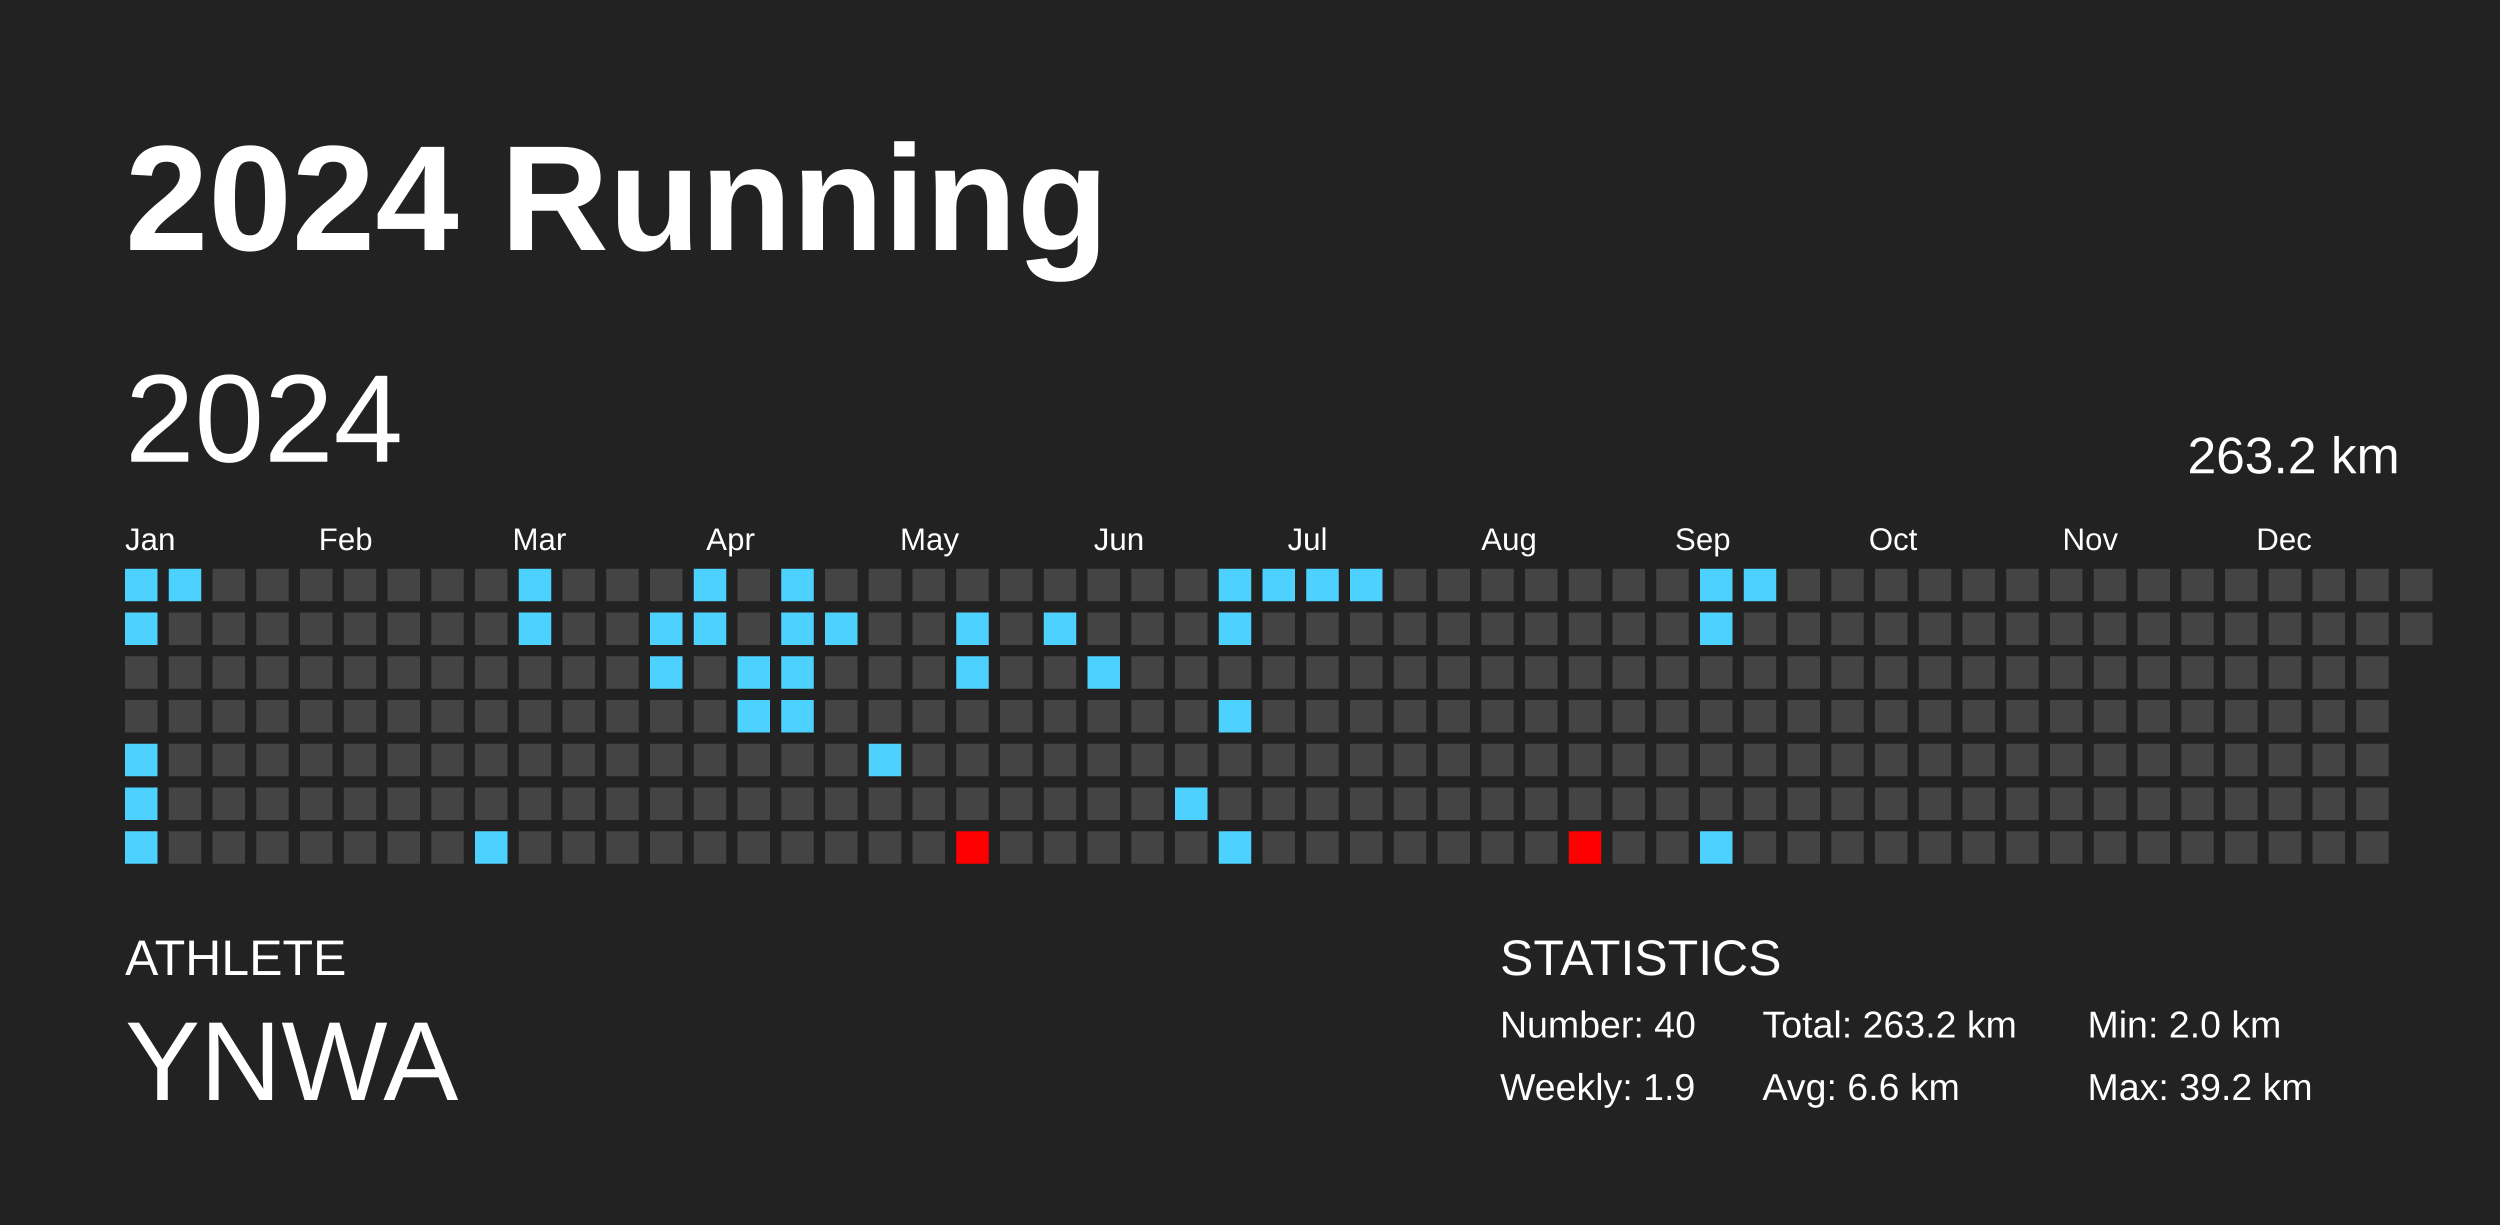
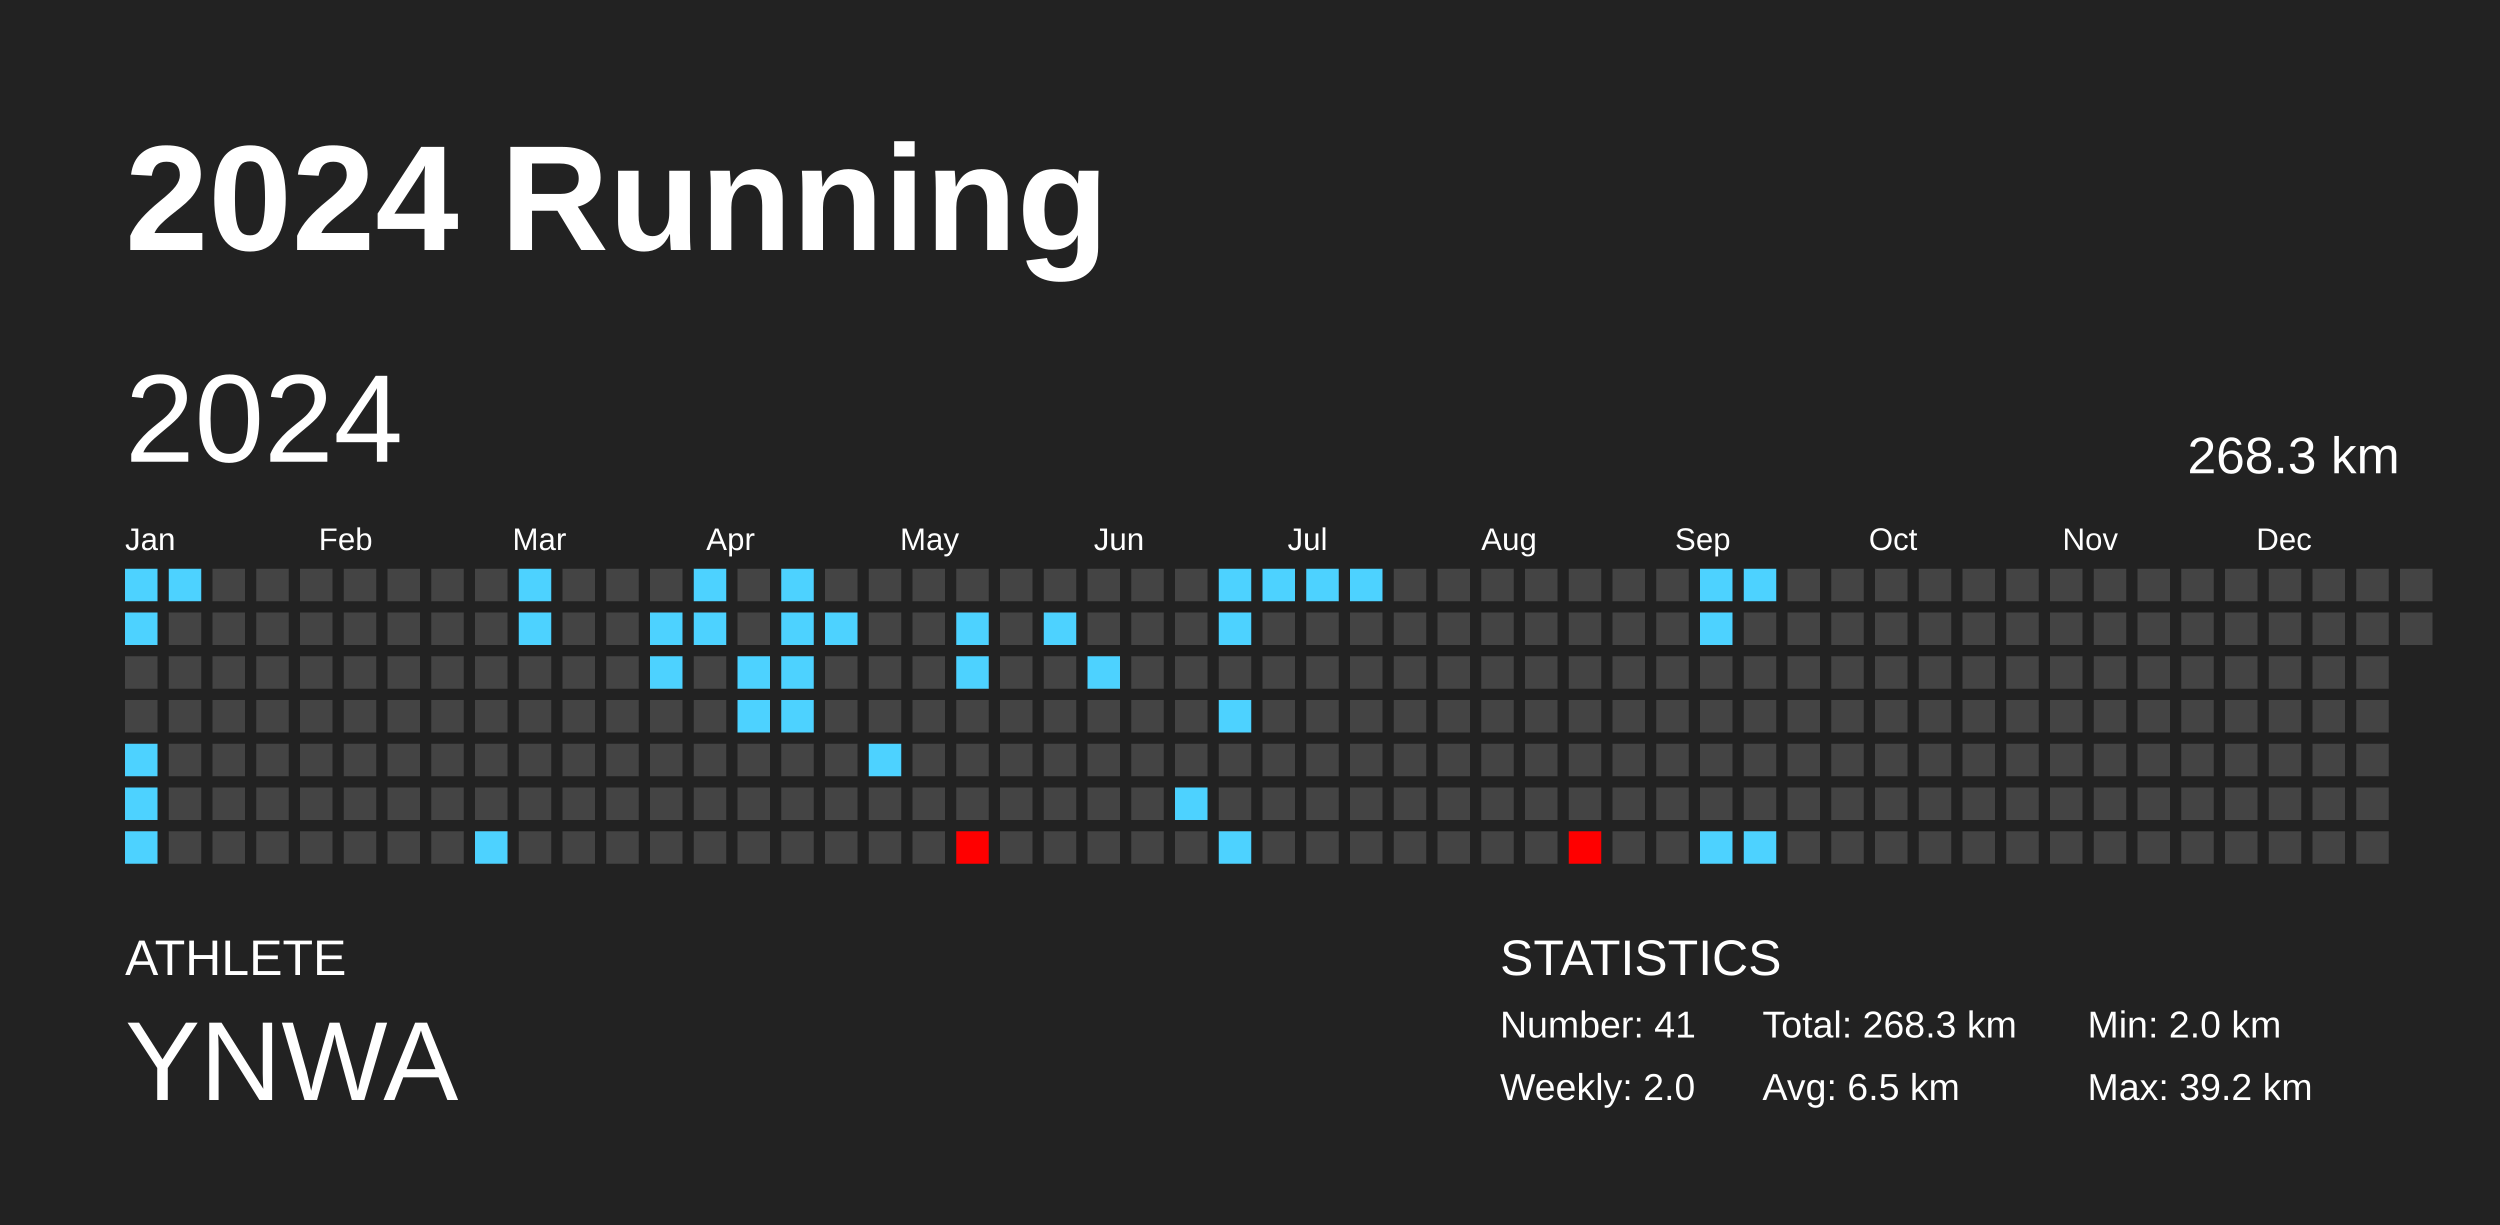
<svg xmlns="http://www.w3.org/2000/svg" baseProfile="full" height="98mm" version="1.1" viewBox="0,0,200,98" width="200mm">
  <defs />
  <rect fill="#222222" height="98" width="200" x="0" y="0" />
  <text fill="#FFFFFF" style="font-size:12px; font-family:Arial; font-weight:bold;" x="10" y="20">2024 Running</text>
  <text fill="#FFFFFF" style="font-size:4px; font-family:Arial" x="10" y="78">ATHLETE</text>
  <text fill="#FFFFFF" style="font-size:9px; font-family:Arial" x="10" y="88">YNWA</text>
  <text fill="#FFFFFF" style="font-size:4px; font-family:Arial" x="120" y="78">STATISTICS</text>
-   <text fill="#FFFFFF" style="font-size:3px; font-family:Arial" x="120" y="83">Number: 40</text>
-   <text fill="#FFFFFF" style="font-size:3px; font-family:Arial" x="120" y="88">Weekly: 1.9</text>
-   <text fill="#FFFFFF" style="font-size:3px; font-family:Arial" x="141" y="83">Total: 263.2 km</text>
-   <text fill="#FFFFFF" style="font-size:3px; font-family:Arial" x="141" y="88">Avg: 6.6 km</text>
+   <text fill="#FFFFFF" style="font-size:3px; font-family:Arial" x="120" y="83">Number: 41</text>
+   <text fill="#FFFFFF" style="font-size:3px; font-family:Arial" x="120" y="88">Weekly: 2.0</text>
+   <text fill="#FFFFFF" style="font-size:3px; font-family:Arial" x="141" y="83">Total: 268.3 km</text>
+   <text fill="#FFFFFF" style="font-size:3px; font-family:Arial" x="141" y="88">Avg: 6.5 km</text>
  <text fill="#FFFFFF" style="font-size:3px; font-family:Arial" x="167" y="83">Min: 2.0 km</text>
  <text fill="#FFFFFF" style="font-size:3px; font-family:Arial" x="167" y="88">Max: 39.2 km</text>
  <text dominant-baseline="hanging" fill="#FFFFFF" style="font-size:10.0px; font-family:Arial;" x="10" y="30">2024</text>
-   <text dominant-baseline="hanging" fill="#FFFFFF" style="font-size:4.125px; font-family:Arial;" x="175" y="35">263.2 km</text>
+   <text dominant-baseline="hanging" fill="#FFFFFF" style="font-size:4.125px; font-family:Arial;" x="175" y="35">268.3 km</text>
  <text fill="#FFFFFF" style="font-size:2.5px; font-family:Arial" x="10.0" y="44">Jan</text>
  <text fill="#FFFFFF" style="font-size:2.5px; font-family:Arial" x="25.5" y="44">Feb</text>
  <text fill="#FFFFFF" style="font-size:2.5px; font-family:Arial" x="41.0" y="44">Mar</text>
  <text fill="#FFFFFF" style="font-size:2.5px; font-family:Arial" x="56.5" y="44">Apr</text>
  <text fill="#FFFFFF" style="font-size:2.5px; font-family:Arial" x="72.0" y="44">May</text>
  <text fill="#FFFFFF" style="font-size:2.5px; font-family:Arial" x="87.5" y="44">Jun</text>
  <text fill="#FFFFFF" style="font-size:2.5px; font-family:Arial" x="103.0" y="44">Jul</text>
  <text fill="#FFFFFF" style="font-size:2.5px; font-family:Arial" x="118.5" y="44">Aug</text>
  <text fill="#FFFFFF" style="font-size:2.5px; font-family:Arial" x="134.0" y="44">Sep</text>
  <text fill="#FFFFFF" style="font-size:2.5px; font-family:Arial" x="149.5" y="44">Oct</text>
  <text fill="#FFFFFF" style="font-size:2.5px; font-family:Arial" x="165.0" y="44">Nov</text>
  <text fill="#FFFFFF" style="font-size:2.5px; font-family:Arial" x="180.5" y="44">Dec</text>
  <rect fill="#4dd2ff" height="2.6" width="2.6" x="10.0" y="45.5" />
  <rect fill="#4dd2ff" height="2.6" width="2.6" x="10.0" y="49.0" />
  <rect fill="#444444" height="2.6" width="2.6" x="10.0" y="52.5" />
  <rect fill="#444444" height="2.6" width="2.6" x="10.0" y="56.0" />
  <rect fill="#4dd2ff" height="2.6" width="2.6" x="10.0" y="59.5" />
  <rect fill="#4dd2ff" height="2.6" width="2.6" x="10.0" y="63.0" />
  <rect fill="#4dd2ff" height="2.6" width="2.6" x="10.0" y="66.5" />
  <rect fill="#4dd2ff" height="2.6" width="2.6" x="13.5" y="45.5" />
  <rect fill="#444444" height="2.6" width="2.6" x="13.5" y="49.0" />
  <rect fill="#444444" height="2.6" width="2.6" x="13.5" y="52.5" />
  <rect fill="#444444" height="2.6" width="2.6" x="13.5" y="56.0" />
  <rect fill="#444444" height="2.6" width="2.6" x="13.5" y="59.5" />
  <rect fill="#444444" height="2.6" width="2.6" x="13.5" y="63.0" />
  <rect fill="#444444" height="2.6" width="2.6" x="13.5" y="66.5" />
  <rect fill="#444444" height="2.6" width="2.6" x="17.0" y="45.5" />
  <rect fill="#444444" height="2.6" width="2.6" x="17.0" y="49.0" />
  <rect fill="#444444" height="2.6" width="2.6" x="17.0" y="52.5" />
  <rect fill="#444444" height="2.6" width="2.6" x="17.0" y="56.0" />
  <rect fill="#444444" height="2.6" width="2.6" x="17.0" y="59.5" />
  <rect fill="#444444" height="2.6" width="2.6" x="17.0" y="63.0" />
  <rect fill="#444444" height="2.6" width="2.6" x="17.0" y="66.5" />
  <rect fill="#444444" height="2.6" width="2.6" x="20.5" y="45.5" />
  <rect fill="#444444" height="2.6" width="2.6" x="20.5" y="49.0" />
  <rect fill="#444444" height="2.6" width="2.6" x="20.5" y="52.5" />
  <rect fill="#444444" height="2.6" width="2.6" x="20.5" y="56.0" />
  <rect fill="#444444" height="2.6" width="2.6" x="20.5" y="59.5" />
  <rect fill="#444444" height="2.6" width="2.6" x="20.5" y="63.0" />
  <rect fill="#444444" height="2.6" width="2.6" x="20.5" y="66.5" />
  <rect fill="#444444" height="2.6" width="2.6" x="24.0" y="45.5" />
  <rect fill="#444444" height="2.6" width="2.6" x="24.0" y="49.0" />
  <rect fill="#444444" height="2.6" width="2.6" x="24.0" y="52.5" />
  <rect fill="#444444" height="2.6" width="2.6" x="24.0" y="56.0" />
  <rect fill="#444444" height="2.6" width="2.6" x="24.0" y="59.5" />
  <rect fill="#444444" height="2.6" width="2.6" x="24.0" y="63.0" />
  <rect fill="#444444" height="2.6" width="2.6" x="24.0" y="66.5" />
  <rect fill="#444444" height="2.6" width="2.6" x="27.5" y="45.5" />
  <rect fill="#444444" height="2.6" width="2.6" x="27.5" y="49.0" />
  <rect fill="#444444" height="2.6" width="2.6" x="27.5" y="52.5" />
  <rect fill="#444444" height="2.6" width="2.6" x="27.5" y="56.0" />
  <rect fill="#444444" height="2.6" width="2.6" x="27.5" y="59.5" />
  <rect fill="#444444" height="2.6" width="2.6" x="27.5" y="63.0" />
  <rect fill="#444444" height="2.6" width="2.6" x="27.5" y="66.5" />
  <rect fill="#444444" height="2.6" width="2.6" x="31.0" y="45.5" />
  <rect fill="#444444" height="2.6" width="2.6" x="31.0" y="49.0" />
  <rect fill="#444444" height="2.6" width="2.6" x="31.0" y="52.5" />
  <rect fill="#444444" height="2.6" width="2.6" x="31.0" y="56.0" />
  <rect fill="#444444" height="2.6" width="2.6" x="31.0" y="59.5" />
  <rect fill="#444444" height="2.6" width="2.6" x="31.0" y="63.0" />
  <rect fill="#444444" height="2.6" width="2.6" x="31.0" y="66.5" />
  <rect fill="#444444" height="2.6" width="2.6" x="34.5" y="45.5" />
  <rect fill="#444444" height="2.6" width="2.6" x="34.5" y="49.0" />
  <rect fill="#444444" height="2.6" width="2.6" x="34.5" y="52.5" />
  <rect fill="#444444" height="2.6" width="2.6" x="34.5" y="56.0" />
  <rect fill="#444444" height="2.6" width="2.6" x="34.5" y="59.5" />
  <rect fill="#444444" height="2.6" width="2.6" x="34.5" y="63.0" />
  <rect fill="#444444" height="2.6" width="2.6" x="34.5" y="66.5" />
  <rect fill="#444444" height="2.6" width="2.6" x="38.0" y="45.5" />
  <rect fill="#444444" height="2.6" width="2.6" x="38.0" y="49.0" />
  <rect fill="#444444" height="2.6" width="2.6" x="38.0" y="52.5" />
  <rect fill="#444444" height="2.6" width="2.6" x="38.0" y="56.0" />
  <rect fill="#444444" height="2.6" width="2.6" x="38.0" y="59.5" />
  <rect fill="#444444" height="2.6" width="2.6" x="38.0" y="63.0" />
  <rect fill="#4dd2ff" height="2.6" width="2.6" x="38.0" y="66.5" />
  <rect fill="#4dd2ff" height="2.6" width="2.6" x="41.5" y="45.5" />
  <rect fill="#4dd2ff" height="2.6" width="2.6" x="41.5" y="49.0" />
  <rect fill="#444444" height="2.6" width="2.6" x="41.5" y="52.5" />
  <rect fill="#444444" height="2.6" width="2.6" x="41.5" y="56.0" />
  <rect fill="#444444" height="2.6" width="2.6" x="41.5" y="59.5" />
  <rect fill="#444444" height="2.6" width="2.6" x="41.5" y="63.0" />
  <rect fill="#444444" height="2.6" width="2.6" x="41.5" y="66.5" />
  <rect fill="#444444" height="2.6" width="2.6" x="45.0" y="45.5" />
  <rect fill="#444444" height="2.6" width="2.6" x="45.0" y="49.0" />
  <rect fill="#444444" height="2.6" width="2.6" x="45.0" y="52.5" />
  <rect fill="#444444" height="2.6" width="2.6" x="45.0" y="56.0" />
  <rect fill="#444444" height="2.6" width="2.6" x="45.0" y="59.5" />
  <rect fill="#444444" height="2.6" width="2.6" x="45.0" y="63.0" />
  <rect fill="#444444" height="2.6" width="2.6" x="45.0" y="66.5" />
  <rect fill="#444444" height="2.6" width="2.6" x="48.5" y="45.5" />
  <rect fill="#444444" height="2.6" width="2.6" x="48.5" y="49.0" />
  <rect fill="#444444" height="2.6" width="2.6" x="48.5" y="52.5" />
  <rect fill="#444444" height="2.6" width="2.6" x="48.5" y="56.0" />
  <rect fill="#444444" height="2.6" width="2.6" x="48.5" y="59.5" />
  <rect fill="#444444" height="2.6" width="2.6" x="48.5" y="63.0" />
  <rect fill="#444444" height="2.6" width="2.6" x="48.5" y="66.5" />
  <rect fill="#444444" height="2.6" width="2.6" x="52.0" y="45.5" />
  <rect fill="#4dd2ff" height="2.6" width="2.6" x="52.0" y="49.0" />
  <rect fill="#4dd2ff" height="2.6" width="2.6" x="52.0" y="52.5" />
  <rect fill="#444444" height="2.6" width="2.6" x="52.0" y="56.0" />
  <rect fill="#444444" height="2.6" width="2.6" x="52.0" y="59.5" />
  <rect fill="#444444" height="2.6" width="2.6" x="52.0" y="63.0" />
  <rect fill="#444444" height="2.6" width="2.6" x="52.0" y="66.5" />
  <rect fill="#4dd2ff" height="2.6" width="2.6" x="55.5" y="45.5" />
  <rect fill="#4dd2ff" height="2.6" width="2.6" x="55.5" y="49.0" />
  <rect fill="#444444" height="2.6" width="2.6" x="55.5" y="52.5" />
  <rect fill="#444444" height="2.6" width="2.6" x="55.5" y="56.0" />
  <rect fill="#444444" height="2.6" width="2.6" x="55.5" y="59.5" />
  <rect fill="#444444" height="2.6" width="2.6" x="55.5" y="63.0" />
  <rect fill="#444444" height="2.6" width="2.6" x="55.5" y="66.5" />
  <rect fill="#444444" height="2.6" width="2.6" x="59.0" y="45.5" />
  <rect fill="#444444" height="2.6" width="2.6" x="59.0" y="49.0" />
  <rect fill="#4dd2ff" height="2.6" width="2.6" x="59.0" y="52.5" />
  <rect fill="#4dd2ff" height="2.6" width="2.6" x="59.0" y="56.0" />
  <rect fill="#444444" height="2.6" width="2.6" x="59.0" y="59.5" />
  <rect fill="#444444" height="2.6" width="2.6" x="59.0" y="63.0" />
  <rect fill="#444444" height="2.6" width="2.6" x="59.0" y="66.5" />
  <rect fill="#4dd2ff" height="2.6" width="2.6" x="62.5" y="45.5" />
  <rect fill="#4dd2ff" height="2.6" width="2.6" x="62.5" y="49.0" />
  <rect fill="#4dd2ff" height="2.6" width="2.6" x="62.5" y="52.5" />
  <rect fill="#4dd2ff" height="2.6" width="2.6" x="62.5" y="56.0" />
  <rect fill="#444444" height="2.6" width="2.6" x="62.5" y="59.5" />
  <rect fill="#444444" height="2.6" width="2.6" x="62.5" y="63.0" />
  <rect fill="#444444" height="2.6" width="2.6" x="62.5" y="66.5" />
  <rect fill="#444444" height="2.6" width="2.6" x="66.0" y="45.5" />
  <rect fill="#4dd2ff" height="2.6" width="2.6" x="66.0" y="49.0" />
  <rect fill="#444444" height="2.6" width="2.6" x="66.0" y="52.5" />
  <rect fill="#444444" height="2.6" width="2.6" x="66.0" y="56.0" />
  <rect fill="#444444" height="2.6" width="2.6" x="66.0" y="59.5" />
  <rect fill="#444444" height="2.6" width="2.6" x="66.0" y="63.0" />
  <rect fill="#444444" height="2.6" width="2.6" x="66.0" y="66.5" />
  <rect fill="#444444" height="2.6" width="2.6" x="69.5" y="45.5" />
  <rect fill="#444444" height="2.6" width="2.6" x="69.5" y="49.0" />
  <rect fill="#444444" height="2.6" width="2.6" x="69.5" y="52.5" />
  <rect fill="#444444" height="2.6" width="2.6" x="69.5" y="56.0" />
  <rect fill="#4dd2ff" height="2.6" width="2.6" x="69.5" y="59.5" />
  <rect fill="#444444" height="2.6" width="2.6" x="69.5" y="63.0" />
  <rect fill="#444444" height="2.6" width="2.6" x="69.5" y="66.5" />
  <rect fill="#444444" height="2.6" width="2.6" x="73.0" y="45.5" />
  <rect fill="#444444" height="2.6" width="2.6" x="73.0" y="49.0" />
  <rect fill="#444444" height="2.6" width="2.6" x="73.0" y="52.5" />
  <rect fill="#444444" height="2.6" width="2.6" x="73.0" y="56.0" />
  <rect fill="#444444" height="2.6" width="2.6" x="73.0" y="59.5" />
  <rect fill="#444444" height="2.6" width="2.6" x="73.0" y="63.0" />
  <rect fill="#444444" height="2.6" width="2.6" x="73.0" y="66.5" />
  <rect fill="#444444" height="2.6" width="2.6" x="76.5" y="45.5" />
  <rect fill="#4dd2ff" height="2.6" width="2.6" x="76.5" y="49.0" />
  <rect fill="#4dd2ff" height="2.6" width="2.6" x="76.5" y="52.5" />
  <rect fill="#444444" height="2.6" width="2.6" x="76.5" y="56.0" />
  <rect fill="#444444" height="2.6" width="2.6" x="76.5" y="59.5" />
  <rect fill="#444444" height="2.6" width="2.6" x="76.5" y="63.0" />
  <rect fill="red" height="2.6" width="2.6" x="76.5" y="66.5" />
  <rect fill="#444444" height="2.6" width="2.6" x="80.0" y="45.5" />
  <rect fill="#444444" height="2.6" width="2.6" x="80.0" y="49.0" />
  <rect fill="#444444" height="2.6" width="2.6" x="80.0" y="52.5" />
  <rect fill="#444444" height="2.6" width="2.6" x="80.0" y="56.0" />
  <rect fill="#444444" height="2.6" width="2.6" x="80.0" y="59.5" />
  <rect fill="#444444" height="2.6" width="2.6" x="80.0" y="63.0" />
  <rect fill="#444444" height="2.6" width="2.6" x="80.0" y="66.5" />
  <rect fill="#444444" height="2.6" width="2.6" x="83.5" y="45.5" />
  <rect fill="#4dd2ff" height="2.6" width="2.6" x="83.5" y="49.0" />
  <rect fill="#444444" height="2.6" width="2.6" x="83.5" y="52.5" />
  <rect fill="#444444" height="2.6" width="2.6" x="83.5" y="56.0" />
  <rect fill="#444444" height="2.6" width="2.6" x="83.5" y="59.5" />
  <rect fill="#444444" height="2.6" width="2.6" x="83.5" y="63.0" />
  <rect fill="#444444" height="2.6" width="2.6" x="83.5" y="66.5" />
  <rect fill="#444444" height="2.6" width="2.6" x="87.0" y="45.5" />
  <rect fill="#444444" height="2.6" width="2.6" x="87.0" y="49.0" />
  <rect fill="#4dd2ff" height="2.6" width="2.6" x="87.0" y="52.5" />
  <rect fill="#444444" height="2.6" width="2.6" x="87.0" y="56.0" />
  <rect fill="#444444" height="2.6" width="2.6" x="87.0" y="59.5" />
  <rect fill="#444444" height="2.6" width="2.6" x="87.0" y="63.0" />
  <rect fill="#444444" height="2.6" width="2.6" x="87.0" y="66.5" />
  <rect fill="#444444" height="2.6" width="2.6" x="90.5" y="45.5" />
  <rect fill="#444444" height="2.6" width="2.6" x="90.5" y="49.0" />
  <rect fill="#444444" height="2.6" width="2.6" x="90.5" y="52.5" />
  <rect fill="#444444" height="2.6" width="2.6" x="90.5" y="56.0" />
  <rect fill="#444444" height="2.6" width="2.6" x="90.5" y="59.5" />
  <rect fill="#444444" height="2.6" width="2.6" x="90.5" y="63.0" />
  <rect fill="#444444" height="2.6" width="2.6" x="90.5" y="66.5" />
  <rect fill="#444444" height="2.6" width="2.6" x="94.0" y="45.5" />
  <rect fill="#444444" height="2.6" width="2.6" x="94.0" y="49.0" />
  <rect fill="#444444" height="2.6" width="2.6" x="94.0" y="52.5" />
  <rect fill="#444444" height="2.6" width="2.6" x="94.0" y="56.0" />
  <rect fill="#444444" height="2.6" width="2.6" x="94.0" y="59.5" />
  <rect fill="#4dd2ff" height="2.6" width="2.6" x="94.0" y="63.0" />
  <rect fill="#444444" height="2.6" width="2.6" x="94.0" y="66.5" />
  <rect fill="#4dd2ff" height="2.6" width="2.6" x="97.5" y="45.5" />
  <rect fill="#4dd2ff" height="2.6" width="2.6" x="97.5" y="49.0" />
  <rect fill="#444444" height="2.6" width="2.6" x="97.5" y="52.5" />
  <rect fill="#4dd2ff" height="2.6" width="2.6" x="97.5" y="56.0" />
  <rect fill="#444444" height="2.6" width="2.6" x="97.5" y="59.5" />
  <rect fill="#444444" height="2.6" width="2.6" x="97.5" y="63.0" />
  <rect fill="#4dd2ff" height="2.6" width="2.6" x="97.5" y="66.5" />
  <rect fill="#4dd2ff" height="2.6" width="2.6" x="101.0" y="45.5" />
  <rect fill="#444444" height="2.6" width="2.6" x="101.0" y="49.0" />
  <rect fill="#444444" height="2.6" width="2.6" x="101.0" y="52.5" />
  <rect fill="#444444" height="2.6" width="2.6" x="101.0" y="56.0" />
  <rect fill="#444444" height="2.6" width="2.6" x="101.0" y="59.5" />
  <rect fill="#444444" height="2.6" width="2.6" x="101.0" y="63.0" />
  <rect fill="#444444" height="2.6" width="2.6" x="101.0" y="66.5" />
  <rect fill="#4dd2ff" height="2.6" width="2.6" x="104.5" y="45.5" />
  <rect fill="#444444" height="2.6" width="2.6" x="104.5" y="49.0" />
  <rect fill="#444444" height="2.6" width="2.6" x="104.5" y="52.5" />
  <rect fill="#444444" height="2.6" width="2.6" x="104.5" y="56.0" />
  <rect fill="#444444" height="2.6" width="2.6" x="104.5" y="59.5" />
  <rect fill="#444444" height="2.6" width="2.6" x="104.5" y="63.0" />
  <rect fill="#444444" height="2.6" width="2.6" x="104.5" y="66.5" />
  <rect fill="#4dd2ff" height="2.6" width="2.6" x="108.0" y="45.5" />
  <rect fill="#444444" height="2.6" width="2.6" x="108.0" y="49.0" />
  <rect fill="#444444" height="2.6" width="2.6" x="108.0" y="52.5" />
  <rect fill="#444444" height="2.6" width="2.6" x="108.0" y="56.0" />
  <rect fill="#444444" height="2.6" width="2.6" x="108.0" y="59.5" />
  <rect fill="#444444" height="2.6" width="2.6" x="108.0" y="63.0" />
  <rect fill="#444444" height="2.6" width="2.6" x="108.0" y="66.5" />
  <rect fill="#444444" height="2.6" width="2.6" x="111.5" y="45.5" />
  <rect fill="#444444" height="2.6" width="2.6" x="111.5" y="49.0" />
  <rect fill="#444444" height="2.6" width="2.6" x="111.5" y="52.5" />
  <rect fill="#444444" height="2.6" width="2.6" x="111.5" y="56.0" />
  <rect fill="#444444" height="2.6" width="2.6" x="111.5" y="59.5" />
  <rect fill="#444444" height="2.6" width="2.6" x="111.5" y="63.0" />
  <rect fill="#444444" height="2.6" width="2.6" x="111.5" y="66.5" />
  <rect fill="#444444" height="2.6" width="2.6" x="115.0" y="45.5" />
  <rect fill="#444444" height="2.6" width="2.6" x="115.0" y="49.0" />
  <rect fill="#444444" height="2.6" width="2.6" x="115.0" y="52.5" />
  <rect fill="#444444" height="2.6" width="2.6" x="115.0" y="56.0" />
  <rect fill="#444444" height="2.6" width="2.6" x="115.0" y="59.5" />
  <rect fill="#444444" height="2.6" width="2.6" x="115.0" y="63.0" />
  <rect fill="#444444" height="2.6" width="2.6" x="115.0" y="66.5" />
  <rect fill="#444444" height="2.6" width="2.6" x="118.5" y="45.5" />
  <rect fill="#444444" height="2.6" width="2.6" x="118.5" y="49.0" />
  <rect fill="#444444" height="2.6" width="2.6" x="118.5" y="52.5" />
  <rect fill="#444444" height="2.6" width="2.6" x="118.5" y="56.0" />
  <rect fill="#444444" height="2.6" width="2.6" x="118.5" y="59.5" />
  <rect fill="#444444" height="2.6" width="2.6" x="118.5" y="63.0" />
  <rect fill="#444444" height="2.6" width="2.6" x="118.5" y="66.5" />
  <rect fill="#444444" height="2.6" width="2.6" x="122.0" y="45.5" />
  <rect fill="#444444" height="2.6" width="2.6" x="122.0" y="49.0" />
  <rect fill="#444444" height="2.6" width="2.6" x="122.0" y="52.5" />
  <rect fill="#444444" height="2.6" width="2.6" x="122.0" y="56.0" />
  <rect fill="#444444" height="2.6" width="2.6" x="122.0" y="59.5" />
  <rect fill="#444444" height="2.6" width="2.6" x="122.0" y="63.0" />
  <rect fill="#444444" height="2.6" width="2.6" x="122.0" y="66.5" />
  <rect fill="#444444" height="2.6" width="2.6" x="125.5" y="45.5" />
  <rect fill="#444444" height="2.6" width="2.6" x="125.5" y="49.0" />
  <rect fill="#444444" height="2.6" width="2.6" x="125.5" y="52.5" />
  <rect fill="#444444" height="2.6" width="2.6" x="125.5" y="56.0" />
  <rect fill="#444444" height="2.6" width="2.6" x="125.5" y="59.5" />
  <rect fill="#444444" height="2.6" width="2.6" x="125.5" y="63.0" />
  <rect fill="red" height="2.6" width="2.6" x="125.5" y="66.5" />
  <rect fill="#444444" height="2.6" width="2.6" x="129.0" y="45.5" />
  <rect fill="#444444" height="2.6" width="2.6" x="129.0" y="49.0" />
  <rect fill="#444444" height="2.6" width="2.6" x="129.0" y="52.5" />
  <rect fill="#444444" height="2.6" width="2.6" x="129.0" y="56.0" />
  <rect fill="#444444" height="2.6" width="2.6" x="129.0" y="59.5" />
  <rect fill="#444444" height="2.6" width="2.6" x="129.0" y="63.0" />
  <rect fill="#444444" height="2.6" width="2.6" x="129.0" y="66.5" />
  <rect fill="#444444" height="2.6" width="2.6" x="132.5" y="45.5" />
  <rect fill="#444444" height="2.6" width="2.6" x="132.5" y="49.0" />
  <rect fill="#444444" height="2.6" width="2.6" x="132.5" y="52.5" />
  <rect fill="#444444" height="2.6" width="2.6" x="132.5" y="56.0" />
  <rect fill="#444444" height="2.6" width="2.6" x="132.5" y="59.5" />
  <rect fill="#444444" height="2.6" width="2.6" x="132.5" y="63.0" />
  <rect fill="#444444" height="2.6" width="2.6" x="132.5" y="66.5" />
  <rect fill="#4dd2ff" height="2.6" width="2.6" x="136.0" y="45.5" />
  <rect fill="#4dd2ff" height="2.6" width="2.6" x="136.0" y="49.0" />
  <rect fill="#444444" height="2.6" width="2.6" x="136.0" y="52.5" />
  <rect fill="#444444" height="2.6" width="2.6" x="136.0" y="56.0" />
  <rect fill="#444444" height="2.6" width="2.6" x="136.0" y="59.5" />
  <rect fill="#444444" height="2.6" width="2.6" x="136.0" y="63.0" />
  <rect fill="#4dd2ff" height="2.6" width="2.6" x="136.0" y="66.5" />
  <rect fill="#4dd2ff" height="2.6" width="2.6" x="139.5" y="45.5" />
  <rect fill="#444444" height="2.6" width="2.6" x="139.5" y="49.0" />
  <rect fill="#444444" height="2.6" width="2.6" x="139.5" y="52.5" />
  <rect fill="#444444" height="2.6" width="2.6" x="139.5" y="56.0" />
  <rect fill="#444444" height="2.6" width="2.6" x="139.5" y="59.5" />
  <rect fill="#444444" height="2.6" width="2.6" x="139.5" y="63.0" />
-   <rect fill="#444444" height="2.6" width="2.6" x="139.5" y="66.5" />
+   <rect fill="#4dd2ff" height="2.6" width="2.6" x="139.5" y="66.5" />
  <rect fill="#444444" height="2.6" width="2.6" x="143.0" y="45.5" />
  <rect fill="#444444" height="2.6" width="2.6" x="143.0" y="49.0" />
  <rect fill="#444444" height="2.6" width="2.6" x="143.0" y="52.5" />
  <rect fill="#444444" height="2.6" width="2.6" x="143.0" y="56.0" />
  <rect fill="#444444" height="2.6" width="2.6" x="143.0" y="59.5" />
  <rect fill="#444444" height="2.6" width="2.6" x="143.0" y="63.0" />
  <rect fill="#444444" height="2.6" width="2.6" x="143.0" y="66.5" />
  <rect fill="#444444" height="2.6" width="2.6" x="146.5" y="45.5" />
  <rect fill="#444444" height="2.6" width="2.6" x="146.5" y="49.0" />
  <rect fill="#444444" height="2.6" width="2.6" x="146.5" y="52.5" />
  <rect fill="#444444" height="2.6" width="2.6" x="146.5" y="56.0" />
  <rect fill="#444444" height="2.6" width="2.6" x="146.5" y="59.5" />
  <rect fill="#444444" height="2.6" width="2.6" x="146.5" y="63.0" />
  <rect fill="#444444" height="2.6" width="2.6" x="146.5" y="66.5" />
  <rect fill="#444444" height="2.6" width="2.6" x="150.0" y="45.5" />
  <rect fill="#444444" height="2.6" width="2.6" x="150.0" y="49.0" />
  <rect fill="#444444" height="2.6" width="2.6" x="150.0" y="52.5" />
  <rect fill="#444444" height="2.6" width="2.6" x="150.0" y="56.0" />
  <rect fill="#444444" height="2.6" width="2.6" x="150.0" y="59.5" />
  <rect fill="#444444" height="2.6" width="2.6" x="150.0" y="63.0" />
  <rect fill="#444444" height="2.6" width="2.6" x="150.0" y="66.5" />
  <rect fill="#444444" height="2.6" width="2.6" x="153.5" y="45.5" />
  <rect fill="#444444" height="2.6" width="2.6" x="153.5" y="49.0" />
  <rect fill="#444444" height="2.6" width="2.6" x="153.5" y="52.5" />
  <rect fill="#444444" height="2.6" width="2.6" x="153.5" y="56.0" />
  <rect fill="#444444" height="2.6" width="2.6" x="153.5" y="59.5" />
  <rect fill="#444444" height="2.6" width="2.6" x="153.5" y="63.0" />
  <rect fill="#444444" height="2.6" width="2.6" x="153.5" y="66.5" />
  <rect fill="#444444" height="2.6" width="2.6" x="157.0" y="45.5" />
  <rect fill="#444444" height="2.6" width="2.6" x="157.0" y="49.0" />
  <rect fill="#444444" height="2.6" width="2.6" x="157.0" y="52.5" />
  <rect fill="#444444" height="2.6" width="2.6" x="157.0" y="56.0" />
  <rect fill="#444444" height="2.6" width="2.6" x="157.0" y="59.5" />
  <rect fill="#444444" height="2.6" width="2.6" x="157.0" y="63.0" />
  <rect fill="#444444" height="2.6" width="2.6" x="157.0" y="66.5" />
  <rect fill="#444444" height="2.6" width="2.6" x="160.5" y="45.5" />
  <rect fill="#444444" height="2.6" width="2.6" x="160.5" y="49.0" />
  <rect fill="#444444" height="2.6" width="2.6" x="160.5" y="52.5" />
  <rect fill="#444444" height="2.6" width="2.6" x="160.5" y="56.0" />
  <rect fill="#444444" height="2.6" width="2.6" x="160.5" y="59.5" />
  <rect fill="#444444" height="2.6" width="2.6" x="160.5" y="63.0" />
  <rect fill="#444444" height="2.6" width="2.6" x="160.5" y="66.5" />
  <rect fill="#444444" height="2.6" width="2.6" x="164.0" y="45.5" />
  <rect fill="#444444" height="2.6" width="2.6" x="164.0" y="49.0" />
  <rect fill="#444444" height="2.6" width="2.6" x="164.0" y="52.5" />
  <rect fill="#444444" height="2.6" width="2.6" x="164.0" y="56.0" />
  <rect fill="#444444" height="2.6" width="2.6" x="164.0" y="59.5" />
  <rect fill="#444444" height="2.6" width="2.6" x="164.0" y="63.0" />
  <rect fill="#444444" height="2.6" width="2.6" x="164.0" y="66.5" />
  <rect fill="#444444" height="2.6" width="2.6" x="167.5" y="45.5" />
  <rect fill="#444444" height="2.6" width="2.6" x="167.5" y="49.0" />
  <rect fill="#444444" height="2.6" width="2.6" x="167.5" y="52.5" />
  <rect fill="#444444" height="2.6" width="2.6" x="167.5" y="56.0" />
  <rect fill="#444444" height="2.6" width="2.6" x="167.5" y="59.5" />
  <rect fill="#444444" height="2.6" width="2.6" x="167.5" y="63.0" />
  <rect fill="#444444" height="2.6" width="2.6" x="167.5" y="66.5" />
  <rect fill="#444444" height="2.6" width="2.6" x="171.0" y="45.5" />
  <rect fill="#444444" height="2.6" width="2.6" x="171.0" y="49.0" />
  <rect fill="#444444" height="2.6" width="2.6" x="171.0" y="52.5" />
  <rect fill="#444444" height="2.6" width="2.6" x="171.0" y="56.0" />
  <rect fill="#444444" height="2.6" width="2.6" x="171.0" y="59.5" />
  <rect fill="#444444" height="2.6" width="2.6" x="171.0" y="63.0" />
  <rect fill="#444444" height="2.6" width="2.6" x="171.0" y="66.5" />
  <rect fill="#444444" height="2.6" width="2.6" x="174.5" y="45.5" />
  <rect fill="#444444" height="2.6" width="2.6" x="174.5" y="49.0" />
  <rect fill="#444444" height="2.6" width="2.6" x="174.5" y="52.5" />
  <rect fill="#444444" height="2.6" width="2.6" x="174.5" y="56.0" />
  <rect fill="#444444" height="2.6" width="2.6" x="174.5" y="59.5" />
  <rect fill="#444444" height="2.6" width="2.6" x="174.5" y="63.0" />
  <rect fill="#444444" height="2.6" width="2.6" x="174.5" y="66.5" />
  <rect fill="#444444" height="2.6" width="2.6" x="178.0" y="45.5" />
  <rect fill="#444444" height="2.6" width="2.6" x="178.0" y="49.0" />
  <rect fill="#444444" height="2.6" width="2.6" x="178.0" y="52.5" />
  <rect fill="#444444" height="2.6" width="2.6" x="178.0" y="56.0" />
  <rect fill="#444444" height="2.6" width="2.6" x="178.0" y="59.5" />
  <rect fill="#444444" height="2.6" width="2.6" x="178.0" y="63.0" />
  <rect fill="#444444" height="2.6" width="2.6" x="178.0" y="66.5" />
  <rect fill="#444444" height="2.6" width="2.6" x="181.5" y="45.5" />
  <rect fill="#444444" height="2.6" width="2.6" x="181.5" y="49.0" />
  <rect fill="#444444" height="2.6" width="2.6" x="181.5" y="52.5" />
  <rect fill="#444444" height="2.6" width="2.6" x="181.5" y="56.0" />
  <rect fill="#444444" height="2.6" width="2.6" x="181.5" y="59.5" />
  <rect fill="#444444" height="2.6" width="2.6" x="181.5" y="63.0" />
  <rect fill="#444444" height="2.6" width="2.6" x="181.5" y="66.5" />
  <rect fill="#444444" height="2.6" width="2.6" x="185.0" y="45.5" />
  <rect fill="#444444" height="2.6" width="2.6" x="185.0" y="49.0" />
  <rect fill="#444444" height="2.6" width="2.6" x="185.0" y="52.5" />
  <rect fill="#444444" height="2.6" width="2.6" x="185.0" y="56.0" />
  <rect fill="#444444" height="2.6" width="2.6" x="185.0" y="59.5" />
  <rect fill="#444444" height="2.6" width="2.6" x="185.0" y="63.0" />
  <rect fill="#444444" height="2.6" width="2.6" x="185.0" y="66.5" />
  <rect fill="#444444" height="2.6" width="2.6" x="188.5" y="45.5" />
  <rect fill="#444444" height="2.6" width="2.6" x="188.5" y="49.0" />
  <rect fill="#444444" height="2.6" width="2.6" x="188.5" y="52.5" />
  <rect fill="#444444" height="2.6" width="2.6" x="188.5" y="56.0" />
  <rect fill="#444444" height="2.6" width="2.6" x="188.5" y="59.5" />
  <rect fill="#444444" height="2.6" width="2.6" x="188.5" y="63.0" />
  <rect fill="#444444" height="2.6" width="2.6" x="188.5" y="66.5" />
  <rect fill="#444444" height="2.6" width="2.6" x="192.0" y="45.5" />
  <rect fill="#444444" height="2.6" width="2.6" x="192.0" y="49.0" />
</svg>
